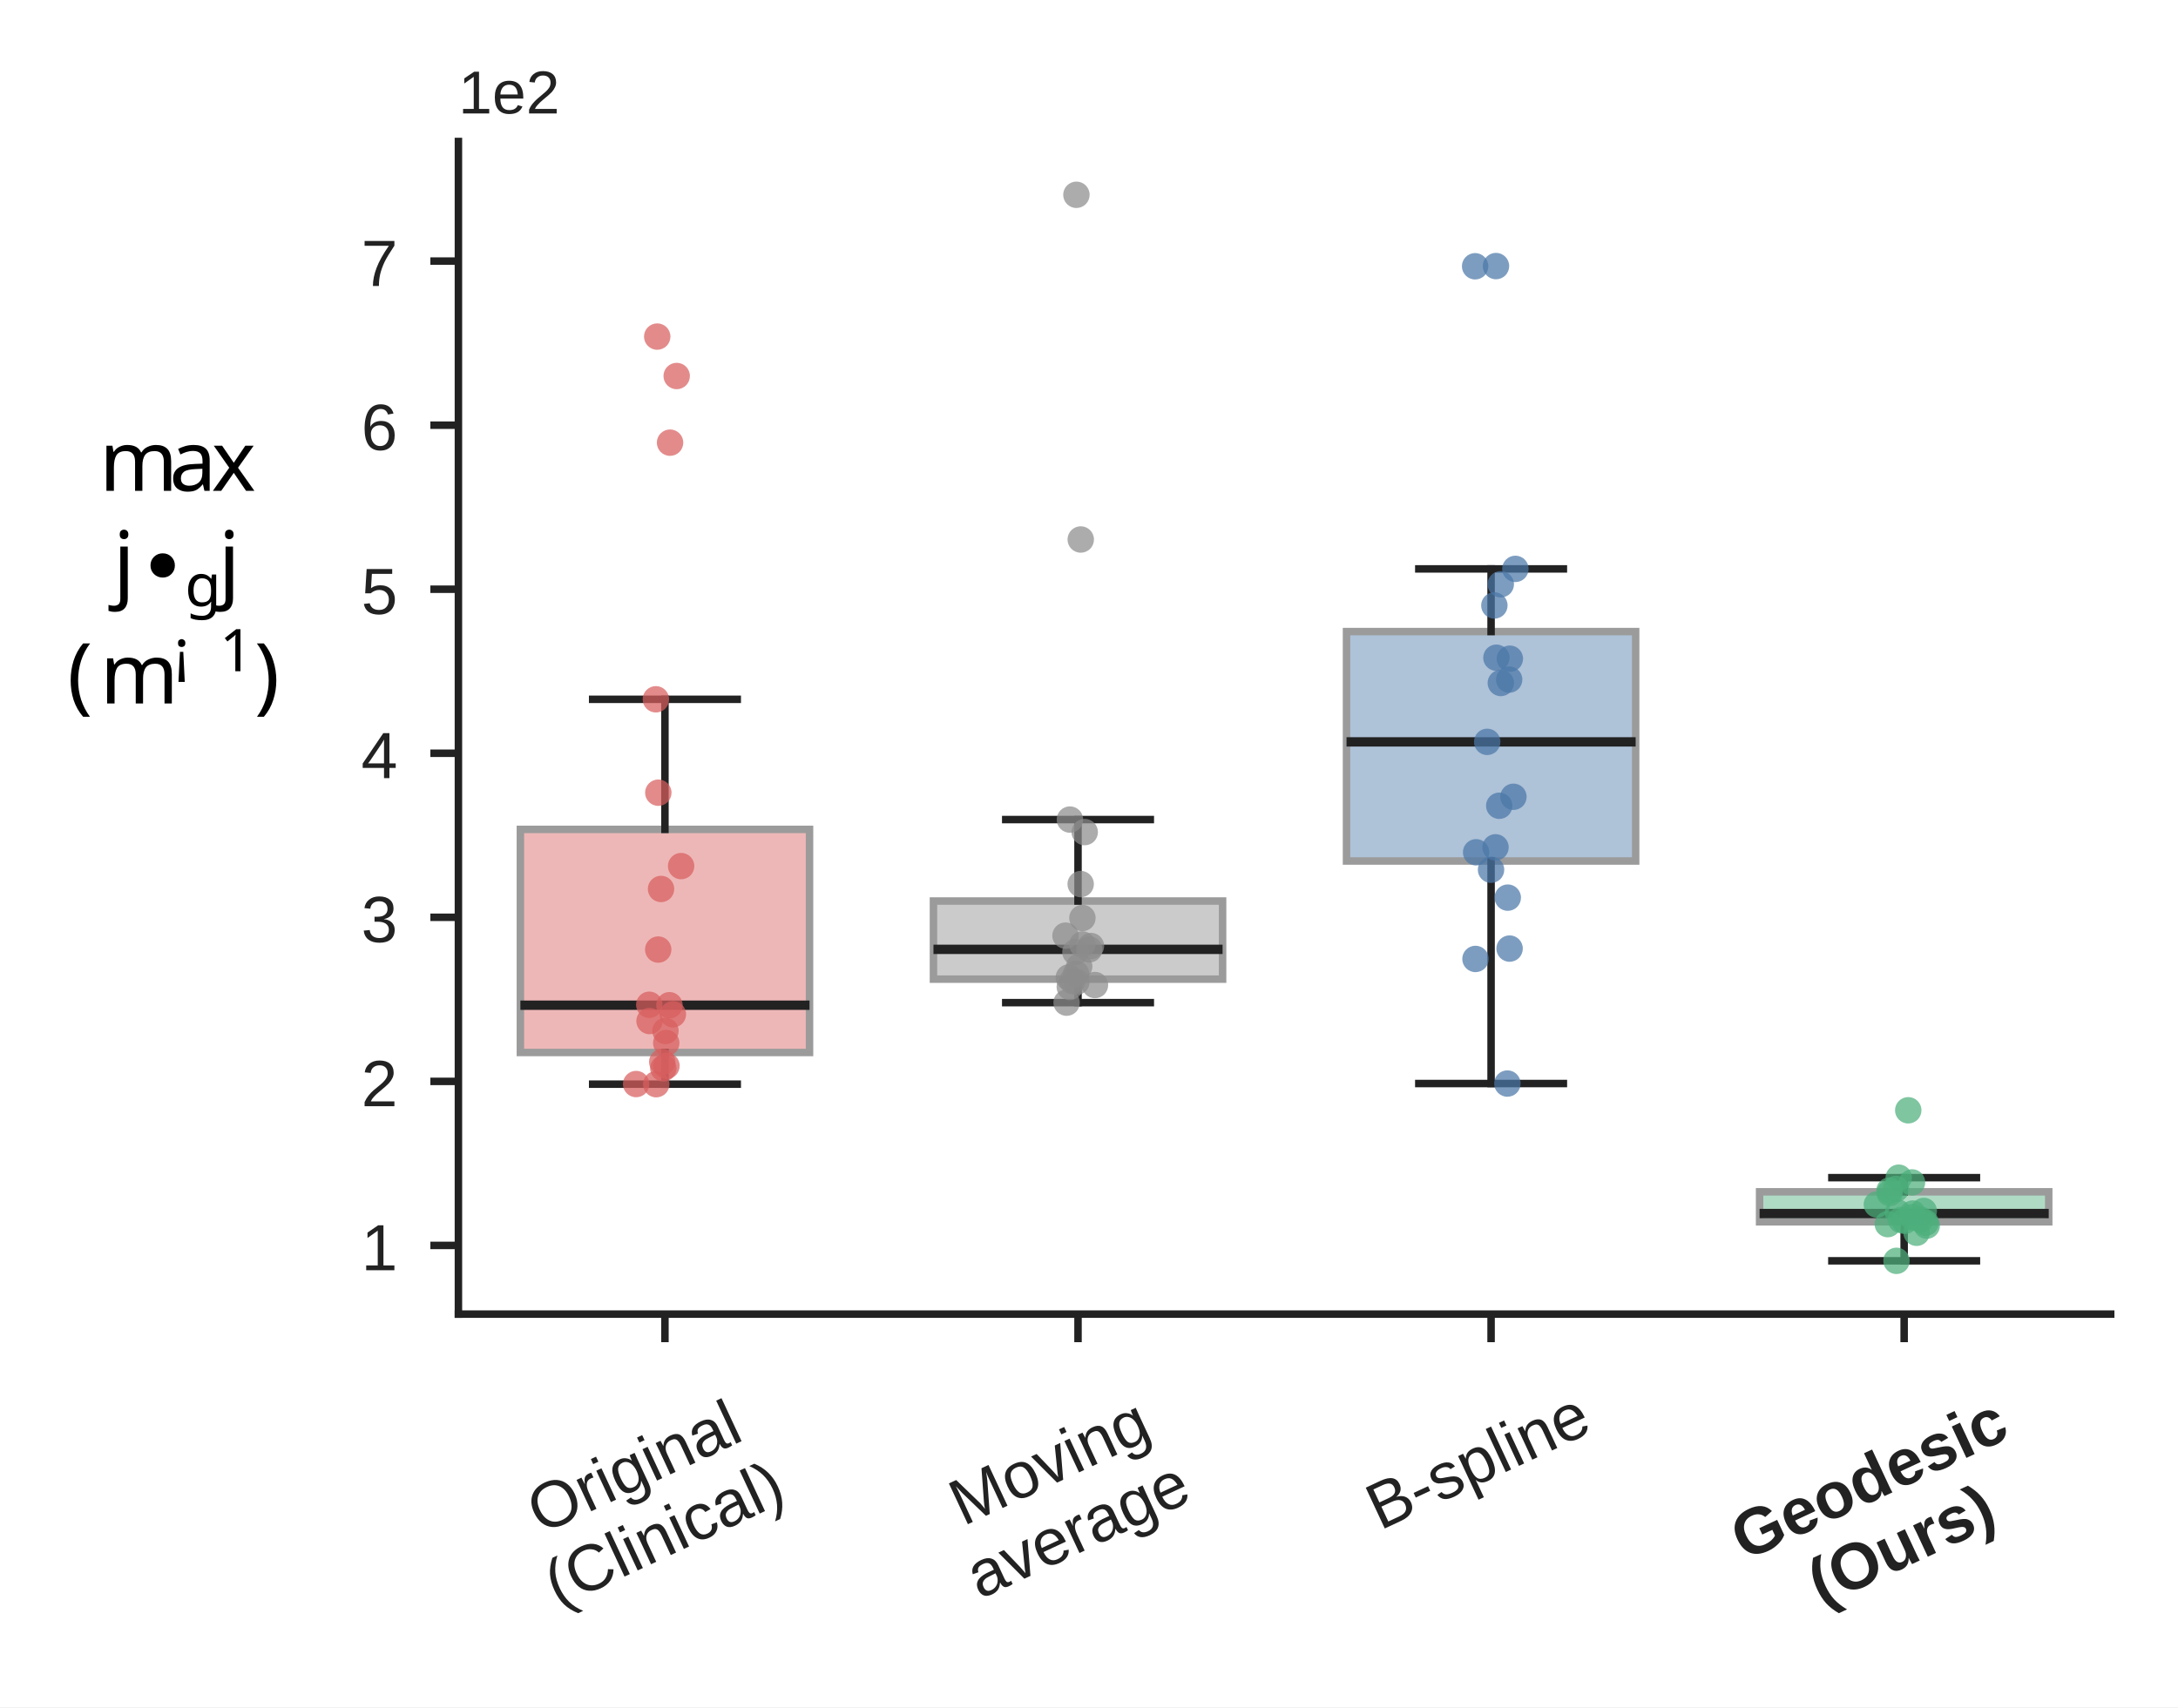
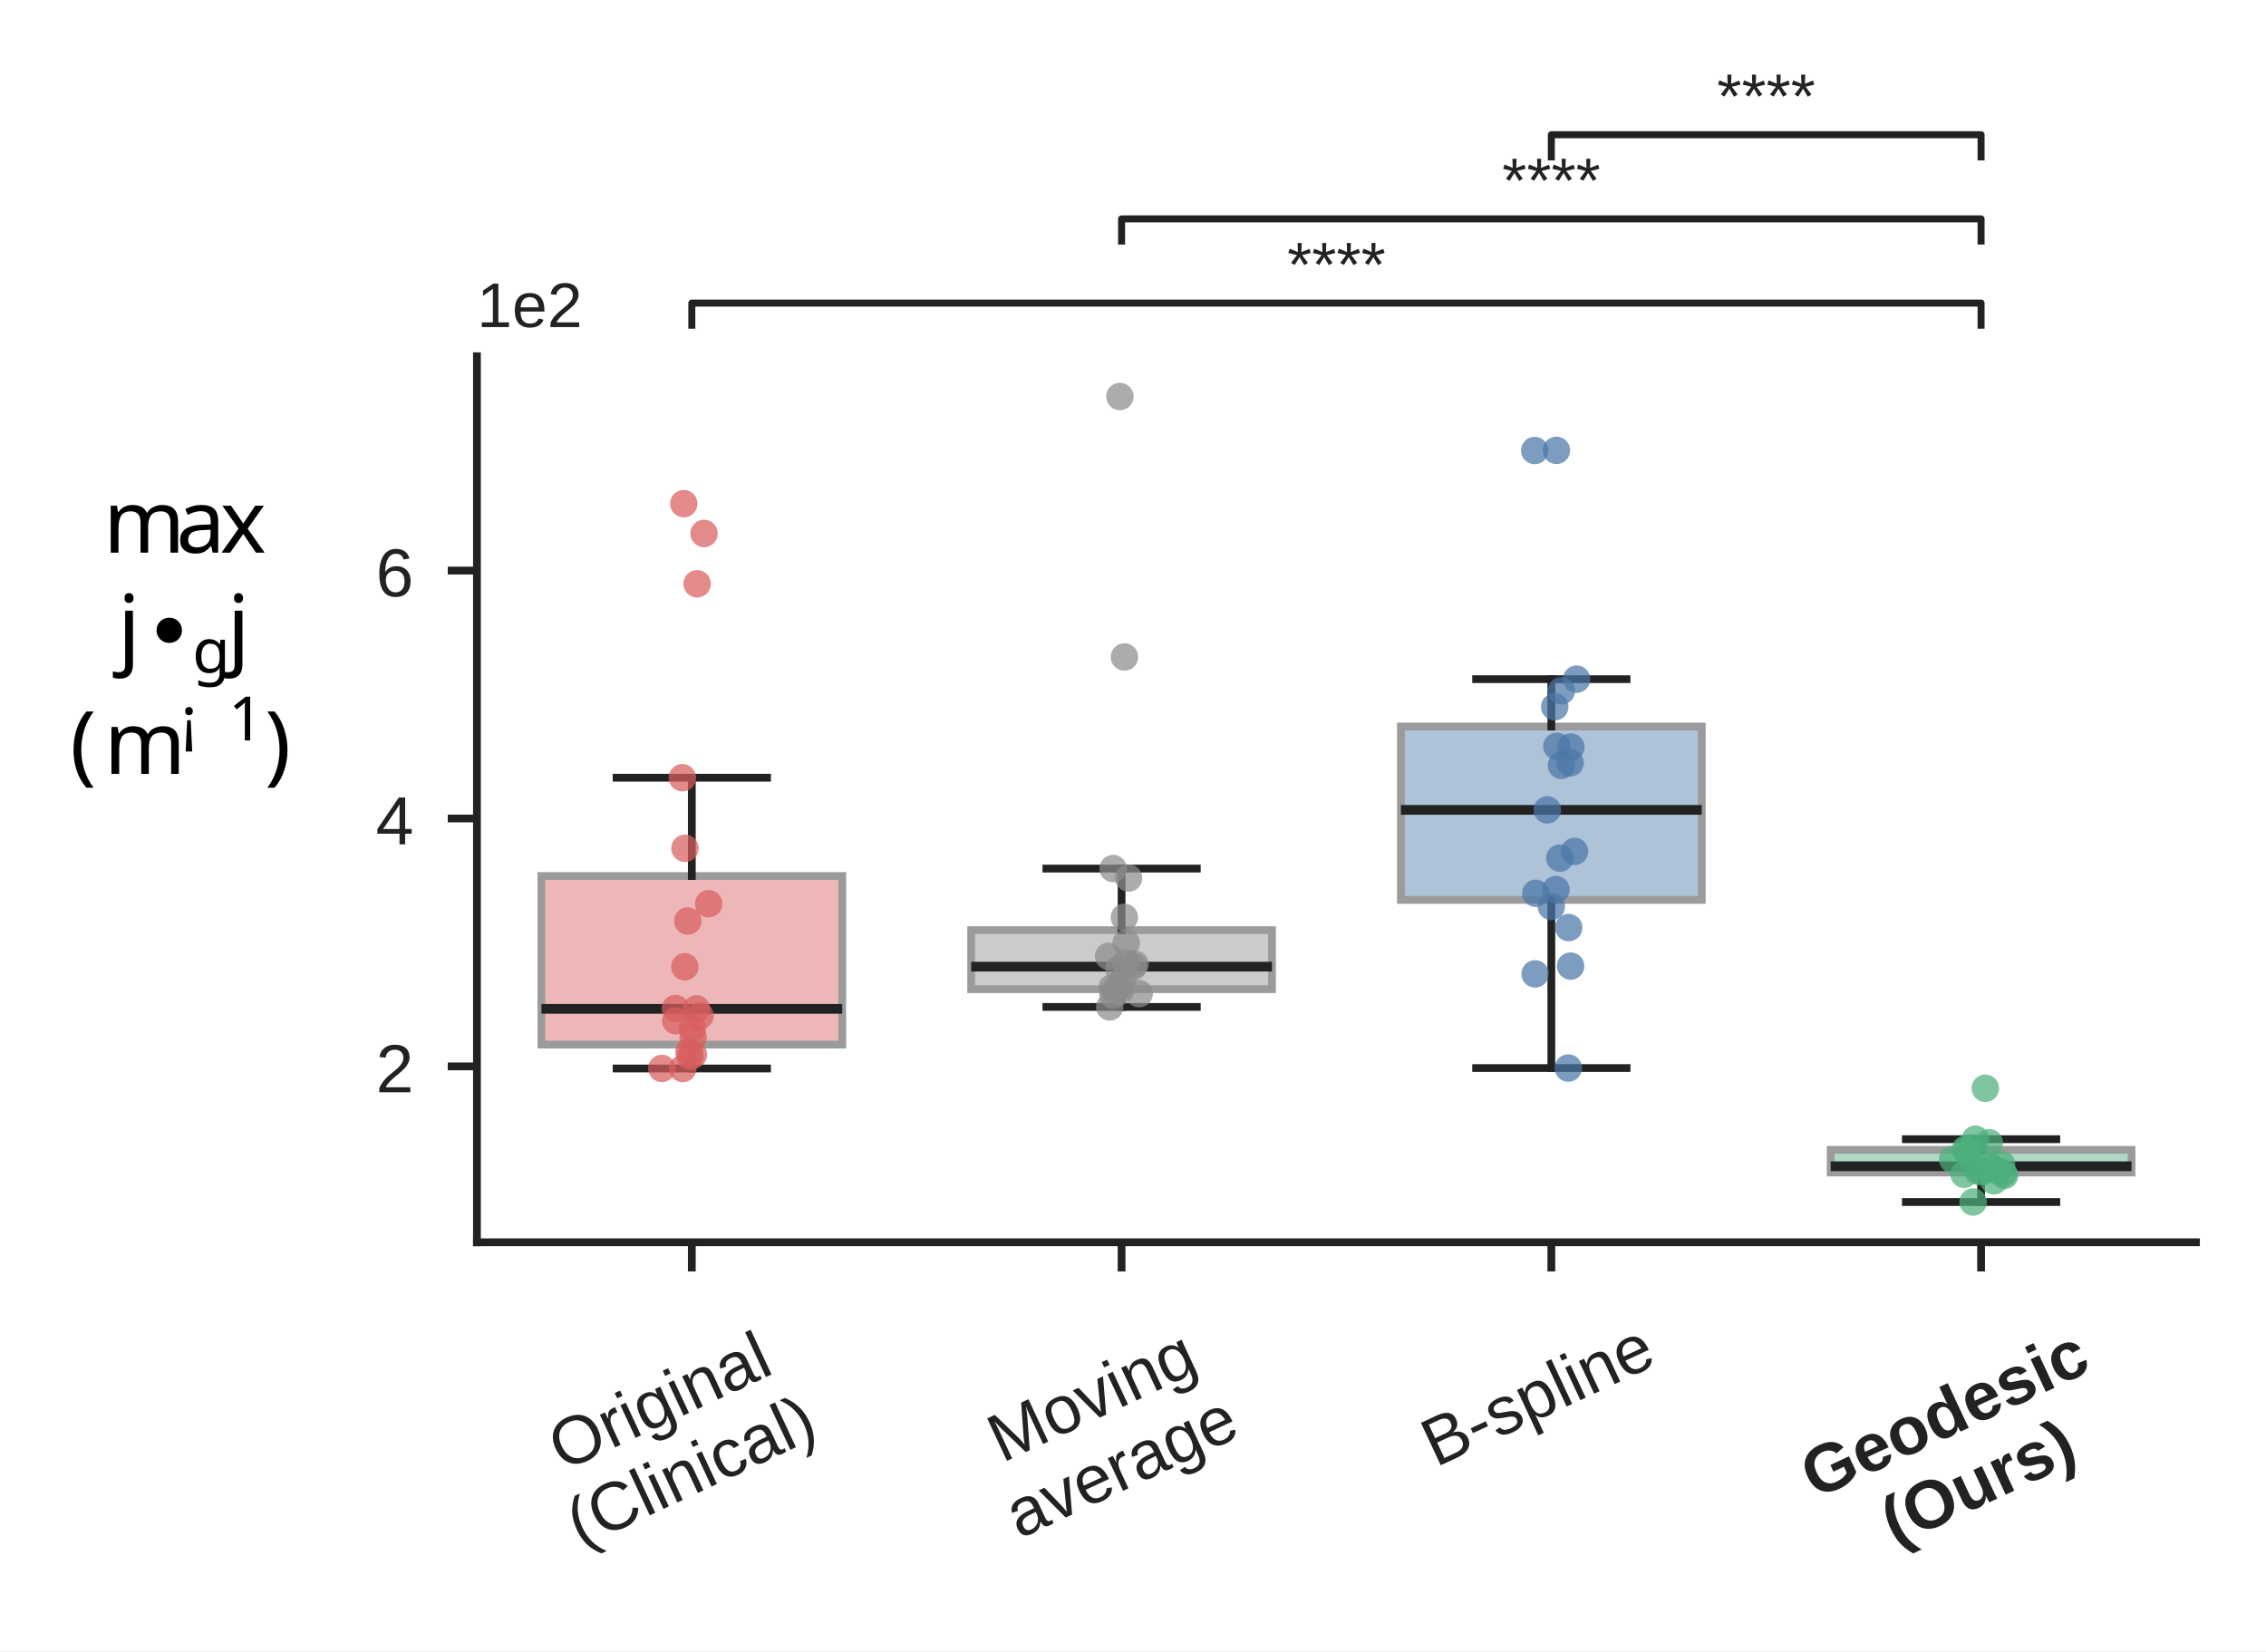
- <svg xmlns="http://www.w3.org/2000/svg" xmlns:xlink="http://www.w3.org/1999/xlink" width="232.976pt" height="182.668pt" viewBox="0 0 232.976 182.668" version="1.1">
+ <svg xmlns="http://www.w3.org/2000/svg" xmlns:xlink="http://www.w3.org/1999/xlink" width="232.976pt" height="169.815pt" viewBox="0 0 232.976 169.815" version="1.1">
  <defs>
    <style type="text/css">*{stroke-linejoin: round; stroke-linecap: butt}</style>
  </defs>
  <g id="figure_1">
    <g id="patch_1">
-       <path d="M 0 182.668  L 232.976 182.668  L 232.976 0  L 0 0  z " style="fill: #ffffff" />
+       <path d="M 0 169.815  L 232.976 169.815  L 232.976 0  L 0 0  z " style="fill: #ffffff" />
    </g>
    <g id="axes_1">
      <g id="patch_2">
-         <path d="M 49.036 140.604  L 225.776 140.604  L 225.776 15.139  L 49.036 15.139  z " style="fill: #ffffff" />
+         <path d="M 49.036 127.751  L 225.776 127.751  L 225.776 36.634  L 49.036 36.634  z " style="fill: #ffffff" />
      </g>
      <g id="matplotlib.axis_1">
        <g id="xtick_1">
          <g id="line2d_1">
            <defs>
-               <path id="mc364e3de78" d="M 0 0  L 0 3  " style="stroke: #222222; stroke-width: 0.8" />
+               <path id="m83ecca4d5a" d="M 0 0  L 0 3  " style="stroke: #222222; stroke-width: 0.8" />
            </defs>
            <g>
-               <use xlink:href="#mc364e3de78" x="71.128" y="140.604" style="fill: #222222; stroke: #222222; stroke-width: 0.8" />
+               <use xlink:href="#m83ecca4d5a" x="71.128" y="127.751" style="fill: #222222; stroke: #222222; stroke-width: 0.8" />
            </g>
          </g>
          <g id="text_1">
-             <text style="font-size: 7px; font-family: 'Arial', 'Helvetica', 'DejaVu Sans', sans-serif; fill: #222222" transform="translate(57.87559 164.2006) rotate(-25)">Original</text>
-             <text style="font-size: 7px; font-family: 'Arial', 'Helvetica', 'DejaVu Sans', sans-serif; fill: #222222" transform="translate(59.68748 172.0045) rotate(-25)">(Clinical)</text>
+             <text style="font-size: 7px; font-family: 'Arial', 'Helvetica', 'DejaVu Sans', sans-serif; fill: #222222" transform="translate(57.87559 151.3475) rotate(-25)">Original</text>
+             <text style="font-size: 7px; font-family: 'Arial', 'Helvetica', 'DejaVu Sans', sans-serif; fill: #222222" transform="translate(59.68748 159.1514) rotate(-25)">(Clinical)</text>
          </g>
        </g>
        <g id="xtick_2">
          <g id="line2d_2">
            <g>
-               <use xlink:href="#mc364e3de78" x="115.313" y="140.604" style="fill: #222222; stroke: #222222; stroke-width: 0.8" />
+               <use xlink:href="#m83ecca4d5a" x="115.313" y="127.751" style="fill: #222222; stroke: #222222; stroke-width: 0.8" />
            </g>
          </g>
          <g id="text_2">
-             <text style="font-size: 7px; font-family: 'Arial', 'Helvetica', 'DejaVu Sans', sans-serif; fill: #222222" transform="translate(103.0128 163.3245) rotate(-25)">Moving</text>
-             <text style="font-size: 7px; font-family: 'Arial', 'Helvetica', 'DejaVu Sans', sans-serif; fill: #222222" transform="translate(104.7994 171.1401) rotate(-25)">average</text>
+             <text style="font-size: 7px; font-family: 'Arial', 'Helvetica', 'DejaVu Sans', sans-serif; fill: #222222" transform="translate(103.0128 150.4714) rotate(-25)">Moving</text>
+             <text style="font-size: 7px; font-family: 'Arial', 'Helvetica', 'DejaVu Sans', sans-serif; fill: #222222" transform="translate(104.7994 158.287) rotate(-25)">average</text>
          </g>
        </g>
        <g id="xtick_3">
          <g id="line2d_3">
            <g>
-               <use xlink:href="#mc364e3de78" x="159.498" y="140.604" style="fill: #222222; stroke: #222222; stroke-width: 0.8" />
+               <use xlink:href="#m83ecca4d5a" x="159.498" y="127.751" style="fill: #222222; stroke: #222222; stroke-width: 0.8" />
            </g>
          </g>
          <g id="text_3">
-             <text style="font-size: 7px; font-family: 'Arial', 'Helvetica', 'DejaVu Sans', sans-serif; fill: #222222" transform="translate(147.6031 163.7795) rotate(-25)">B-spline</text>
+             <text style="font-size: 7px; font-family: 'Arial', 'Helvetica', 'DejaVu Sans', sans-serif; fill: #222222" transform="translate(147.6031 150.9264) rotate(-25)">B-spline</text>
          </g>
        </g>
        <g id="xtick_4">
          <g id="line2d_4">
            <g>
-               <use xlink:href="#mc364e3de78" x="203.683" y="140.604" style="fill: #222222; stroke: #222222; stroke-width: 0.8" />
+               <use xlink:href="#m83ecca4d5a" x="203.683" y="127.751" style="fill: #222222; stroke: #222222; stroke-width: 0.8" />
            </g>
          </g>
          <g id="text_4">
-             <text style="font-weight: 700; font-size: 7px; font-family: 'Arial', 'Helvetica', 'DejaVu Sans', sans-serif; fill: #222222" transform="translate(186.6312 167.0443) rotate(-25)">Geodesic</text>
-             <text style="font-weight: 700; font-size: 7px; font-family: 'Arial', 'Helvetica', 'DejaVu Sans', sans-serif; fill: #222222" transform="translate(194.8497 171.8608) rotate(-25)">(Ours)</text>
+             <text style="font-weight: 700; font-size: 7px; font-family: 'Arial', 'Helvetica', 'DejaVu Sans', sans-serif; fill: #222222" transform="translate(186.6312 154.1912) rotate(-25)">Geodesic</text>
+             <text style="font-weight: 700; font-size: 7px; font-family: 'Arial', 'Helvetica', 'DejaVu Sans', sans-serif; fill: #222222" transform="translate(194.8497 159.0077) rotate(-25)">(Ours)</text>
          </g>
        </g>
      </g>
      <g id="matplotlib.axis_2">
        <g id="ytick_1">
          <g id="line2d_5">
            <defs>
-               <path id="mff94ecdf43" d="M 0 0  L -3 0  " style="stroke: #222222; stroke-width: 0.8" />
+               <path id="maa2a087615" d="M 0 0  L -3 0  " style="stroke: #222222; stroke-width: 0.8" />
            </defs>
            <g>
-               <use xlink:href="#mff94ecdf43" x="49.036" y="133.252" style="fill: #222222; stroke: #222222; stroke-width: 0.8" />
+               <use xlink:href="#maa2a087615" x="49.036" y="109.665" style="fill: #222222; stroke: #222222; stroke-width: 0.8" />
            </g>
          </g>
          <g id="text_5">
-             <text style="font-size: 7px; font-family: 'Arial', 'Helvetica', 'DejaVu Sans', sans-serif; text-anchor: end; fill: #222222" x="42.536" y="135.912" transform="rotate(-0 42.53583 135.9118)">1</text>
+             <text style="font-size: 7px; font-family: 'Arial', 'Helvetica', 'DejaVu Sans', sans-serif; text-anchor: end; fill: #222222" x="42.536" y="112.324" transform="rotate(-0 42.53583 112.3241)">2</text>
          </g>
        </g>
        <g id="ytick_2">
          <g id="line2d_6">
            <g>
-               <use xlink:href="#mff94ecdf43" x="49.036" y="115.7" style="fill: #222222; stroke: #222222; stroke-width: 0.8" />
+               <use xlink:href="#maa2a087615" x="49.036" y="84.17" style="fill: #222222; stroke: #222222; stroke-width: 0.8" />
            </g>
          </g>
          <g id="text_6">
-             <text style="font-size: 7px; font-family: 'Arial', 'Helvetica', 'DejaVu Sans', sans-serif; text-anchor: end; fill: #222222" x="42.536" y="118.359" transform="rotate(-0 42.53583 118.3593)">2</text>
+             <text style="font-size: 7px; font-family: 'Arial', 'Helvetica', 'DejaVu Sans', sans-serif; text-anchor: end; fill: #222222" x="42.536" y="86.83" transform="rotate(-0 42.53583 86.82981)">4</text>
          </g>
        </g>
        <g id="ytick_3">
          <g id="line2d_7">
            <g>
-               <use xlink:href="#mff94ecdf43" x="49.036" y="98.147" style="fill: #222222; stroke: #222222; stroke-width: 0.8" />
+               <use xlink:href="#maa2a087615" x="49.036" y="58.676" style="fill: #222222; stroke: #222222; stroke-width: 0.8" />
            </g>
          </g>
          <g id="text_7">
-             <text style="font-size: 7px; font-family: 'Arial', 'Helvetica', 'DejaVu Sans', sans-serif; text-anchor: end; fill: #222222" x="42.536" y="100.807" transform="rotate(-0 42.53583 100.8067)">3</text>
-           </g>
-         </g>
-         <g id="ytick_4">
-           <g id="line2d_8">
-             <g>
-               <use xlink:href="#mff94ecdf43" x="49.036" y="80.595" style="fill: #222222; stroke: #222222; stroke-width: 0.8" />
-             </g>
-           </g>
-           <g id="text_8">
-             <text style="font-size: 7px; font-family: 'Arial', 'Helvetica', 'DejaVu Sans', sans-serif; text-anchor: end; fill: #222222" x="42.536" y="83.254" transform="rotate(-0 42.53583 83.25424)">4</text>
-           </g>
-         </g>
-         <g id="ytick_5">
-           <g id="line2d_9">
-             <g>
-               <use xlink:href="#mff94ecdf43" x="49.036" y="63.042" style="fill: #222222; stroke: #222222; stroke-width: 0.8" />
-             </g>
-           </g>
-           <g id="text_9">
-             <text style="font-size: 7px; font-family: 'Arial', 'Helvetica', 'DejaVu Sans', sans-serif; text-anchor: end; fill: #222222" x="42.536" y="65.702" transform="rotate(-0 42.53583 65.70174)">5</text>
-           </g>
-         </g>
-         <g id="ytick_6">
-           <g id="line2d_10">
-             <g>
-               <use xlink:href="#mff94ecdf43" x="49.036" y="45.49" style="fill: #222222; stroke: #222222; stroke-width: 0.8" />
-             </g>
-           </g>
-           <g id="text_10">
-             <text style="font-size: 7px; font-family: 'Arial', 'Helvetica', 'DejaVu Sans', sans-serif; text-anchor: end; fill: #222222" x="42.536" y="48.149" transform="rotate(-0 42.53583 48.14923)">6</text>
-           </g>
-         </g>
-         <g id="ytick_7">
-           <g id="line2d_11">
-             <g>
-               <use xlink:href="#mff94ecdf43" x="49.036" y="27.937" style="fill: #222222; stroke: #222222; stroke-width: 0.8" />
-             </g>
-           </g>
-           <g id="text_11">
-             <text style="font-size: 7px; font-family: 'Arial', 'Helvetica', 'DejaVu Sans', sans-serif; text-anchor: end; fill: #222222" x="42.536" y="30.597" transform="rotate(-0 42.53583 30.59673)">7</text>
-           </g>
-         </g>
-         <g id="text_12">
-           <g transform="translate(10.62 53.48343)">
+             <text style="font-size: 7px; font-family: 'Arial', 'Helvetica', 'DejaVu Sans', sans-serif; text-anchor: end; fill: #222222" x="42.536" y="61.335" transform="rotate(-0 42.53583 61.33549)">6</text>
+           </g>
+         </g>
+         <g id="text_8">
+           <g transform="translate(10.62 57.80456)">
            <text>
              <tspan x="0" y="-0.969" style="font-size: 9px; font-family: 'cmr10'">m</tspan>
              <tspan x="7.497" y="-0.969" style="font-size: 9px; font-family: 'cmr10'">a</tspan>
              <tspan x="11.997" y="-0.969" style="font-size: 9px; font-family: 'cmr10'">x</tspan>
            </text>
          </g>
-           <g transform="translate(12.105 63.56146)">
+           <g transform="translate(12.105 67.88259)">
            <text>
              <tspan x="0" y="-0.25" style="font-size: 9px; font-family: 'cmsy10'">j</tspan>
              <tspan x="11.257" y="-0.25" style="font-size: 9px; font-family: 'cmsy10'">j</tspan>
              <tspan x="2.492" y="-0.25" style="font-size: 9px; font-family: 'cmmi10'">∙</tspan>
              <tspan x="7.677" y="1.281" style="font-size: 6.3px; font-family: 'cmmi10'">g</tspan>
            </text>
          </g>
-           <g transform="translate(7.2 75.62146)">
+           <g transform="translate(7.2 79.94259)">
            <text>
              <tspan x="0" y="-0.356" style="font-size: 9px; font-family: 'cmr10'">(</tspan>
              <tspan x="3.494" y="-0.356" style="font-size: 9px; font-family: 'cmr10'">m</tspan>
              <tspan x="20.011" y="-0.356" style="font-size: 9px; font-family: 'cmr10'">)</tspan>
              <tspan x="11.392" y="-3.8" style="font-size: 6.3px; font-family: 'cmsy10'">¡</tspan>
              <tspan x="16.287" y="-3.8" style="font-size: 6.3px; font-family: 'cmr10'">1</tspan>
            </text>
          </g>
        </g>
-         <g id="text_13">
-           <text style="font-size: 6.5px; font-family: 'Arial', 'Helvetica', 'DejaVu Sans', sans-serif; text-anchor: start; fill: #222222" x="49.036" y="12.139" transform="rotate(-0 49.03583 12.13898)">1e2</text>
+         <g id="text_9">
+           <text style="font-size: 6.5px; font-family: 'Arial', 'Helvetica', 'DejaVu Sans', sans-serif; text-anchor: start; fill: #222222" x="49.036" y="33.634" transform="rotate(-0 49.03583 33.63436)">1e2</text>
        </g>
      </g>
      <g id="patch_3">
-         <path d="M 55.664 112.61  L 86.593 112.61  L 86.593 88.74  L 55.664 88.74  L 55.664 112.61  z " clip-path="url(#p905d213ff9)" style="fill: #d95f5f; opacity: 0.45; stroke: #222222; stroke-width: 0.8; stroke-linejoin: miter" />
+         <path d="M 55.664 107.42  L 86.593 107.42  L 86.593 90.086  L 55.664 90.086  L 55.664 107.42  z " clip-path="url(#pd393a5609d)" style="fill: #d95f5f; opacity: 0.45; stroke: #222222; stroke-width: 0.8; stroke-linejoin: miter" />
+       </g>
+       <g id="line2d_8">
+         <path d="M 71.128 107.42  L 71.128 109.883  " clip-path="url(#pd393a5609d)" style="fill: none; stroke: #222222; stroke-width: 0.8; stroke-linecap: square" />
+       </g>
+       <g id="line2d_9">
+         <path d="M 71.128 90.086  L 71.128 79.978  " clip-path="url(#pd393a5609d)" style="fill: none; stroke: #222222; stroke-width: 0.8; stroke-linecap: square" />
+       </g>
+       <g id="line2d_10">
+         <path d="M 63.396 109.883  L 78.861 109.883  " clip-path="url(#pd393a5609d)" style="fill: none; stroke: #222222; stroke-width: 0.8; stroke-linecap: square" />
+       </g>
+       <g id="line2d_11">
+         <path d="M 63.396 79.978  L 78.861 79.978  " clip-path="url(#pd393a5609d)" style="fill: none; stroke: #222222; stroke-width: 0.8; stroke-linecap: square" />
+       </g>
+       <g id="patch_4">
+         <path d="M 99.849 101.722  L 130.778 101.722  L 130.778 95.653  L 99.849 95.653  L 99.849 101.722  z " clip-path="url(#pd393a5609d)" style="fill: #8c8c8c; opacity: 0.45; stroke: #222222; stroke-width: 0.8; stroke-linejoin: miter" />
      </g>
      <g id="line2d_12">
-         <path d="M 71.128 112.61  L 71.128 116  " clip-path="url(#p905d213ff9)" style="fill: none; stroke: #222222; stroke-width: 0.8; stroke-linecap: square" />
+         <path d="M 115.313 101.722  L 115.313 103.549  " clip-path="url(#pd393a5609d)" style="fill: none; stroke: #222222; stroke-width: 0.8; stroke-linecap: square" />
      </g>
      <g id="line2d_13">
-         <path d="M 71.128 88.74  L 71.128 74.821  " clip-path="url(#p905d213ff9)" style="fill: none; stroke: #222222; stroke-width: 0.8; stroke-linecap: square" />
+         <path d="M 115.313 95.653  L 115.313 89.323  " clip-path="url(#pd393a5609d)" style="fill: none; stroke: #222222; stroke-width: 0.8; stroke-linecap: square" />
      </g>
      <g id="line2d_14">
-         <path d="M 63.396 116  L 78.861 116  " clip-path="url(#p905d213ff9)" style="fill: none; stroke: #222222; stroke-width: 0.8; stroke-linecap: square" />
+         <path d="M 107.581 103.549  L 123.046 103.549  " clip-path="url(#pd393a5609d)" style="fill: none; stroke: #222222; stroke-width: 0.8; stroke-linecap: square" />
      </g>
      <g id="line2d_15">
-         <path d="M 63.396 74.821  L 78.861 74.821  " clip-path="url(#p905d213ff9)" style="fill: none; stroke: #222222; stroke-width: 0.8; stroke-linecap: square" />
-       </g>
-       <g id="patch_4">
-         <path d="M 99.849 104.763  L 130.778 104.763  L 130.778 96.406  L 99.849 96.406  L 99.849 104.763  z " clip-path="url(#p905d213ff9)" style="fill: #8c8c8c; opacity: 0.45; stroke: #222222; stroke-width: 0.8; stroke-linejoin: miter" />
+         <path d="M 107.581 89.323  L 123.046 89.323  " clip-path="url(#pd393a5609d)" style="fill: none; stroke: #222222; stroke-width: 0.8; stroke-linecap: square" />
+       </g>
+       <g id="patch_5">
+         <path d="M 144.034 92.543  L 174.963 92.543  L 174.963 74.715  L 144.034 74.715  L 144.034 92.543  z " clip-path="url(#pd393a5609d)" style="fill: #4c78a8; opacity: 0.45; stroke: #222222; stroke-width: 0.8; stroke-linejoin: miter" />
      </g>
      <g id="line2d_16">
-         <path d="M 115.313 104.763  L 115.313 107.278  " clip-path="url(#p905d213ff9)" style="fill: none; stroke: #222222; stroke-width: 0.8; stroke-linecap: square" />
+         <path d="M 159.498 92.543  L 159.498 109.834  " clip-path="url(#pd393a5609d)" style="fill: none; stroke: #222222; stroke-width: 0.8; stroke-linecap: square" />
      </g>
      <g id="line2d_17">
-         <path d="M 115.313 96.406  L 115.313 87.689  " clip-path="url(#p905d213ff9)" style="fill: none; stroke: #222222; stroke-width: 0.8; stroke-linecap: square" />
+         <path d="M 159.498 74.715  L 159.498 69.843  " clip-path="url(#pd393a5609d)" style="fill: none; stroke: #222222; stroke-width: 0.8; stroke-linecap: square" />
      </g>
      <g id="line2d_18">
-         <path d="M 107.581 107.278  L 123.046 107.278  " clip-path="url(#p905d213ff9)" style="fill: none; stroke: #222222; stroke-width: 0.8; stroke-linecap: square" />
+         <path d="M 151.766 109.834  L 167.231 109.834  " clip-path="url(#pd393a5609d)" style="fill: none; stroke: #222222; stroke-width: 0.8; stroke-linecap: square" />
      </g>
      <g id="line2d_19">
-         <path d="M 107.581 87.689  L 123.046 87.689  " clip-path="url(#p905d213ff9)" style="fill: none; stroke: #222222; stroke-width: 0.8; stroke-linecap: square" />
-       </g>
-       <g id="patch_5">
-         <path d="M 144.034 92.123  L 174.963 92.123  L 174.963 67.575  L 144.034 67.575  L 144.034 92.123  z " clip-path="url(#p905d213ff9)" style="fill: #4c78a8; opacity: 0.45; stroke: #222222; stroke-width: 0.8; stroke-linejoin: miter" />
+         <path d="M 151.766 69.843  L 167.231 69.843  " clip-path="url(#pd393a5609d)" style="fill: none; stroke: #222222; stroke-width: 0.8; stroke-linecap: square" />
+       </g>
+       <g id="patch_6">
+         <path d="M 188.219 120.577  L 219.148 120.577  L 219.148 118.246  L 188.219 118.246  L 188.219 120.577  z " clip-path="url(#pd393a5609d)" style="fill: #4daf7c; opacity: 0.45; stroke: #222222; stroke-width: 0.8; stroke-linejoin: miter" />
      </g>
      <g id="line2d_20">
-         <path d="M 159.498 92.123  L 159.498 115.933  " clip-path="url(#p905d213ff9)" style="fill: none; stroke: #222222; stroke-width: 0.8; stroke-linecap: square" />
+         <path d="M 203.683 120.577  L 203.683 123.609  " clip-path="url(#pd393a5609d)" style="fill: none; stroke: #222222; stroke-width: 0.8; stroke-linecap: square" />
      </g>
      <g id="line2d_21">
-         <path d="M 159.498 67.575  L 159.498 60.867  " clip-path="url(#p905d213ff9)" style="fill: none; stroke: #222222; stroke-width: 0.8; stroke-linecap: square" />
+         <path d="M 203.683 118.246  L 203.683 117.149  " clip-path="url(#pd393a5609d)" style="fill: none; stroke: #222222; stroke-width: 0.8; stroke-linecap: square" />
      </g>
      <g id="line2d_22">
-         <path d="M 151.766 115.933  L 167.231 115.933  " clip-path="url(#p905d213ff9)" style="fill: none; stroke: #222222; stroke-width: 0.8; stroke-linecap: square" />
+         <path d="M 195.951 123.609  L 211.416 123.609  " clip-path="url(#pd393a5609d)" style="fill: none; stroke: #222222; stroke-width: 0.8; stroke-linecap: square" />
      </g>
      <g id="line2d_23">
-         <path d="M 151.766 60.867  L 167.231 60.867  " clip-path="url(#p905d213ff9)" style="fill: none; stroke: #222222; stroke-width: 0.8; stroke-linecap: square" />
-       </g>
-       <g id="patch_6">
-         <path d="M 188.219 130.726  L 219.148 130.726  L 219.148 127.517  L 188.219 127.517  L 188.219 130.726  z " clip-path="url(#p905d213ff9)" style="fill: #4daf7c; opacity: 0.45; stroke: #222222; stroke-width: 0.8; stroke-linejoin: miter" />
+         <path d="M 195.951 117.149  L 211.416 117.149  " clip-path="url(#pd393a5609d)" style="fill: none; stroke: #222222; stroke-width: 0.8; stroke-linecap: square" />
      </g>
      <g id="line2d_24">
-         <path d="M 203.683 130.726  L 203.683 134.901  " clip-path="url(#p905d213ff9)" style="fill: none; stroke: #222222; stroke-width: 0.8; stroke-linecap: square" />
+         <path d="M 71.128 33.445  L 71.128 31.167  L 203.683 31.167  L 203.683 33.445  " style="fill: none; stroke: #222222; stroke-width: 0.72; stroke-linecap: square" />
      </g>
      <g id="line2d_25">
-         <path d="M 203.683 127.517  L 203.683 126.005  " clip-path="url(#p905d213ff9)" style="fill: none; stroke: #222222; stroke-width: 0.8; stroke-linecap: square" />
+         <path d="M 115.313 24.789  L 115.313 22.511  L 203.683 22.511  L 203.683 24.789  " style="fill: none; stroke: #222222; stroke-width: 0.72; stroke-linecap: square" />
      </g>
      <g id="line2d_26">
-         <path d="M 195.951 134.901  L 211.416 134.901  " clip-path="url(#p905d213ff9)" style="fill: none; stroke: #222222; stroke-width: 0.8; stroke-linecap: square" />
+         <path d="M 159.498 16.133  L 159.498 13.855  L 203.683 13.855  L 203.683 16.133  " style="fill: none; stroke: #222222; stroke-width: 0.72; stroke-linecap: square" />
      </g>
      <g id="line2d_27">
-         <path d="M 195.951 126.005  L 211.416 126.005  " clip-path="url(#p905d213ff9)" style="fill: none; stroke: #222222; stroke-width: 0.8; stroke-linecap: square" />
+         <path d="M 55.664 103.748  L 86.593 103.748  " clip-path="url(#pd393a5609d)" style="fill: none; stroke: #222222" />
      </g>
      <g id="line2d_28">
-         <path d="M 55.664 107.552  L 86.593 107.552  " clip-path="url(#p905d213ff9)" style="fill: none; stroke: #222222" />
+         <path d="M 99.849 99.406  L 130.778 99.406  " clip-path="url(#pd393a5609d)" style="fill: none; stroke: #222222" />
      </g>
      <g id="line2d_29">
-         <path d="M 99.849 101.574  L 130.778 101.574  " clip-path="url(#p905d213ff9)" style="fill: none; stroke: #222222" />
+         <path d="M 144.034 83.283  L 174.963 83.283  " clip-path="url(#pd393a5609d)" style="fill: none; stroke: #222222" />
      </g>
      <g id="line2d_30">
-         <path d="M 144.034 79.374  L 174.963 79.374  " clip-path="url(#p905d213ff9)" style="fill: none; stroke: #222222" />
-       </g>
-       <g id="line2d_31">
-         <path d="M 188.219 129.842  L 219.148 129.842  " clip-path="url(#p905d213ff9)" style="fill: none; stroke: #222222" />
+         <path d="M 188.219 119.935  L 219.148 119.935  " clip-path="url(#pd393a5609d)" style="fill: none; stroke: #222222" />
      </g>
      <g id="patch_7">
-         <path d="M 49.036 140.604  L 49.036 15.139  " style="fill: none; stroke: #222222; stroke-width: 0.8; stroke-linejoin: miter; stroke-linecap: square" />
+         <path d="M 49.036 127.751  L 49.036 36.634  " style="fill: none; stroke: #222222; stroke-width: 0.8; stroke-linejoin: miter; stroke-linecap: square" />
      </g>
      <g id="patch_8">
-         <path d="M 49.036 140.604  L 225.776 140.604  " style="fill: none; stroke: #222222; stroke-width: 0.8; stroke-linejoin: miter; stroke-linecap: square" />
+         <path d="M 49.036 127.751  L 225.776 127.751  " style="fill: none; stroke: #222222; stroke-width: 0.8; stroke-linejoin: miter; stroke-linecap: square" />
      </g>
      <g id="PathCollection_1">
        <defs>
-           <path id="m98637b94e2" d="M 0 1.414  C 0.375 1.414 0.735 1.265 1 1  C 1.265 0.735 1.414 0.375 1.414 0  C 1.414 -0.375 1.265 -0.735 1 -1  C 0.735 -1.265 0.375 -1.414 0 -1.414  C -0.375 -1.414 -0.735 -1.265 -1 -1  C -1.265 -0.735 -1.414 -0.375 -1.414 0  C -1.414 0.375 -1.265 0.735 -1 1  C -0.735 1.265 -0.375 1.414 0 1.414  z " />
+           <path id="me63e98e7cd" d="M 0 1.414  C 0.375 1.414 0.735 1.265 1 1  C 1.265 0.735 1.414 0.375 1.414 0  C 1.414 -0.375 1.265 -0.735 1 -1  C 0.735 -1.265 0.375 -1.414 0 -1.414  C -0.375 -1.414 -0.735 -1.265 -1 -1  C -1.265 -0.735 -1.414 -0.375 -1.414 0  C -1.414 0.375 -1.265 0.735 -1 1  C -0.735 1.265 -0.375 1.414 0 1.414  z " />
        </defs>
-         <g clip-path="url(#p905d213ff9)">
-           <use xlink:href="#m98637b94e2" x="71.295" y="114.04" style="fill: #d95f5f; fill-opacity: 0.72" />
-           <use xlink:href="#m98637b94e2" x="70.953" y="114.303" style="fill: #d95f5f; fill-opacity: 0.72" />
-           <use xlink:href="#m98637b94e2" x="71.977" y="108.526" style="fill: #d95f5f; fill-opacity: 0.72" />
-           <use xlink:href="#m98637b94e2" x="71.267" y="111.597" style="fill: #d95f5f; fill-opacity: 0.72" />
-           <use xlink:href="#m98637b94e2" x="70.418" y="84.813" style="fill: #d95f5f; fill-opacity: 0.72" />
-           <use xlink:href="#m98637b94e2" x="71.608" y="107.552" style="fill: #d95f5f; fill-opacity: 0.72" />
-           <use xlink:href="#m98637b94e2" x="72.857" y="92.667" style="fill: #d95f5f; fill-opacity: 0.72" />
-           <use xlink:href="#m98637b94e2" x="72.384" y="40.231" style="fill: #d95f5f; fill-opacity: 0.72" />
-           <use xlink:href="#m98637b94e2" x="70.196" y="116" style="fill: #d95f5f; fill-opacity: 0.72" />
-           <use xlink:href="#m98637b94e2" x="69.451" y="107.502" style="fill: #d95f5f; fill-opacity: 0.72" />
-           <use xlink:href="#m98637b94e2" x="70.302" y="36.012" style="fill: #d95f5f; fill-opacity: 0.72" />
-           <use xlink:href="#m98637b94e2" x="71.183" y="110.303" style="fill: #d95f5f; fill-opacity: 0.72" />
-           <use xlink:href="#m98637b94e2" x="68.046" y="115.986" style="fill: #d95f5f; fill-opacity: 0.72" />
-           <use xlink:href="#m98637b94e2" x="70.838" y="113.622" style="fill: #d95f5f; fill-opacity: 0.72" />
-           <use xlink:href="#m98637b94e2" x="69.477" y="109.246" style="fill: #d95f5f; fill-opacity: 0.72" />
-           <use xlink:href="#m98637b94e2" x="70.158" y="74.821" style="fill: #d95f5f; fill-opacity: 0.72" />
-           <use xlink:href="#m98637b94e2" x="70.407" y="101.598" style="fill: #d95f5f; fill-opacity: 0.72" />
-           <use xlink:href="#m98637b94e2" x="70.709" y="95.114" style="fill: #d95f5f; fill-opacity: 0.72" />
-           <use xlink:href="#m98637b94e2" x="71.674" y="47.362" style="fill: #d95f5f; fill-opacity: 0.72" />
+         <g clip-path="url(#pd393a5609d)">
+           <use xlink:href="#me63e98e7cd" x="71.295" y="108.459" style="fill: #d95f5f; fill-opacity: 0.72" />
+           <use xlink:href="#me63e98e7cd" x="70.953" y="108.65" style="fill: #d95f5f; fill-opacity: 0.72" />
+           <use xlink:href="#me63e98e7cd" x="71.977" y="104.455" style="fill: #d95f5f; fill-opacity: 0.72" />
+           <use xlink:href="#me63e98e7cd" x="71.267" y="106.685" style="fill: #d95f5f; fill-opacity: 0.72" />
+           <use xlink:href="#me63e98e7cd" x="70.418" y="87.234" style="fill: #d95f5f; fill-opacity: 0.72" />
+           <use xlink:href="#me63e98e7cd" x="71.608" y="103.748" style="fill: #d95f5f; fill-opacity: 0.72" />
+           <use xlink:href="#me63e98e7cd" x="72.857" y="92.937" style="fill: #d95f5f; fill-opacity: 0.72" />
+           <use xlink:href="#me63e98e7cd" x="72.384" y="54.857" style="fill: #d95f5f; fill-opacity: 0.72" />
+           <use xlink:href="#me63e98e7cd" x="70.196" y="109.883" style="fill: #d95f5f; fill-opacity: 0.72" />
+           <use xlink:href="#me63e98e7cd" x="69.451" y="103.711" style="fill: #d95f5f; fill-opacity: 0.72" />
+           <use xlink:href="#me63e98e7cd" x="70.302" y="51.793" style="fill: #d95f5f; fill-opacity: 0.72" />
+           <use xlink:href="#me63e98e7cd" x="71.183" y="105.745" style="fill: #d95f5f; fill-opacity: 0.72" />
+           <use xlink:href="#me63e98e7cd" x="68.046" y="109.873" style="fill: #d95f5f; fill-opacity: 0.72" />
+           <use xlink:href="#me63e98e7cd" x="70.838" y="108.156" style="fill: #d95f5f; fill-opacity: 0.72" />
+           <use xlink:href="#me63e98e7cd" x="69.477" y="104.978" style="fill: #d95f5f; fill-opacity: 0.72" />
+           <use xlink:href="#me63e98e7cd" x="70.158" y="79.978" style="fill: #d95f5f; fill-opacity: 0.72" />
+           <use xlink:href="#me63e98e7cd" x="70.407" y="99.424" style="fill: #d95f5f; fill-opacity: 0.72" />
+           <use xlink:href="#me63e98e7cd" x="70.709" y="94.715" style="fill: #d95f5f; fill-opacity: 0.72" />
+           <use xlink:href="#me63e98e7cd" x="71.674" y="60.036" style="fill: #d95f5f; fill-opacity: 0.72" />
        </g>
      </g>
      <g id="PathCollection_2">
        <defs>
-           <path id="m81511bf275" d="M 0 1.414  C 0.375 1.414 0.735 1.265 1 1  C 1.265 0.735 1.414 0.375 1.414 0  C 1.414 -0.375 1.265 -0.735 1 -1  C 0.735 -1.265 0.375 -1.414 0 -1.414  C -0.375 -1.414 -0.735 -1.265 -1 -1  C -1.265 -0.735 -1.414 -0.375 -1.414 0  C -1.414 0.375 -1.265 0.735 -1 1  C -0.735 1.265 -0.375 1.414 0 1.414  z " />
+           <path id="ma8b96189b4" d="M 0 1.414  C 0.375 1.414 0.735 1.265 1 1  C 1.265 0.735 1.414 0.375 1.414 0  C 1.414 -0.375 1.265 -0.735 1 -1  C 0.735 -1.265 0.375 -1.414 0 -1.414  C -0.375 -1.414 -0.735 -1.265 -1 -1  C -1.265 -0.735 -1.414 -0.375 -1.414 0  C -1.414 0.375 -1.265 0.735 -1 1  C -0.735 1.265 -0.375 1.414 0 1.414  z " />
        </defs>
-         <g clip-path="url(#p905d213ff9)">
-           <use xlink:href="#m81511bf275" x="116.695" y="101.22" style="fill: #8c8c8c; fill-opacity: 0.72" />
-           <use xlink:href="#m81511bf275" x="115.143" y="105.054" style="fill: #8c8c8c; fill-opacity: 0.72" />
-           <use xlink:href="#m81511bf275" x="117.125" y="105.393" style="fill: #8c8c8c; fill-opacity: 0.72" />
-           <use xlink:href="#m81511bf275" x="114.432" y="105.598" style="fill: #8c8c8c; fill-opacity: 0.72" />
-           <use xlink:href="#m81511bf275" x="115.779" y="101.052" style="fill: #8c8c8c; fill-opacity: 0.72" />
-           <use xlink:href="#m81511bf275" x="116.511" y="101.574" style="fill: #8c8c8c; fill-opacity: 0.72" />
-           <use xlink:href="#m81511bf275" x="115.438" y="103.412" style="fill: #8c8c8c; fill-opacity: 0.72" />
-           <use xlink:href="#m81511bf275" x="114.328" y="104.578" style="fill: #8c8c8c; fill-opacity: 0.72" />
-           <use xlink:href="#m81511bf275" x="114.092" y="107.278" style="fill: #8c8c8c; fill-opacity: 0.72" />
-           <use xlink:href="#m81511bf275" x="114.707" y="104.948" style="fill: #8c8c8c; fill-opacity: 0.72" />
-           <use xlink:href="#m81511bf275" x="115.605" y="57.723" style="fill: #8c8c8c; fill-opacity: 0.72" />
-           <use xlink:href="#m81511bf275" x="113.975" y="100.108" style="fill: #8c8c8c; fill-opacity: 0.72" />
-           <use xlink:href="#m81511bf275" x="115.036" y="101.871" style="fill: #8c8c8c; fill-opacity: 0.72" />
-           <use xlink:href="#m81511bf275" x="115.102" y="104.182" style="fill: #8c8c8c; fill-opacity: 0.72" />
-           <use xlink:href="#m81511bf275" x="116.03" y="89.028" style="fill: #8c8c8c; fill-opacity: 0.72" />
-           <use xlink:href="#m81511bf275" x="115.598" y="94.591" style="fill: #8c8c8c; fill-opacity: 0.72" />
-           <use xlink:href="#m81511bf275" x="115.784" y="98.221" style="fill: #8c8c8c; fill-opacity: 0.72" />
-           <use xlink:href="#m81511bf275" x="114.447" y="87.689" style="fill: #8c8c8c; fill-opacity: 0.72" />
-           <use xlink:href="#m81511bf275" x="115.142" y="20.842" style="fill: #8c8c8c; fill-opacity: 0.72" />
+         <g clip-path="url(#pd393a5609d)">
+           <use xlink:href="#ma8b96189b4" x="116.695" y="99.149" style="fill: #8c8c8c; fill-opacity: 0.72" />
+           <use xlink:href="#ma8b96189b4" x="115.143" y="101.934" style="fill: #8c8c8c; fill-opacity: 0.72" />
+           <use xlink:href="#ma8b96189b4" x="117.125" y="102.18" style="fill: #8c8c8c; fill-opacity: 0.72" />
+           <use xlink:href="#ma8b96189b4" x="114.432" y="102.329" style="fill: #8c8c8c; fill-opacity: 0.72" />
+           <use xlink:href="#ma8b96189b4" x="115.779" y="99.027" style="fill: #8c8c8c; fill-opacity: 0.72" />
+           <use xlink:href="#ma8b96189b4" x="116.511" y="99.406" style="fill: #8c8c8c; fill-opacity: 0.72" />
+           <use xlink:href="#ma8b96189b4" x="115.438" y="100.741" style="fill: #8c8c8c; fill-opacity: 0.72" />
+           <use xlink:href="#ma8b96189b4" x="114.328" y="101.588" style="fill: #8c8c8c; fill-opacity: 0.72" />
+           <use xlink:href="#ma8b96189b4" x="114.092" y="103.549" style="fill: #8c8c8c; fill-opacity: 0.72" />
+           <use xlink:href="#ma8b96189b4" x="114.707" y="101.857" style="fill: #8c8c8c; fill-opacity: 0.72" />
+           <use xlink:href="#ma8b96189b4" x="115.605" y="67.56" style="fill: #8c8c8c; fill-opacity: 0.72" />
+           <use xlink:href="#ma8b96189b4" x="113.975" y="98.342" style="fill: #8c8c8c; fill-opacity: 0.72" />
+           <use xlink:href="#ma8b96189b4" x="115.036" y="99.622" style="fill: #8c8c8c; fill-opacity: 0.72" />
+           <use xlink:href="#ma8b96189b4" x="115.102" y="101.3" style="fill: #8c8c8c; fill-opacity: 0.72" />
+           <use xlink:href="#ma8b96189b4" x="116.03" y="90.295" style="fill: #8c8c8c; fill-opacity: 0.72" />
+           <use xlink:href="#ma8b96189b4" x="115.598" y="94.335" style="fill: #8c8c8c; fill-opacity: 0.72" />
+           <use xlink:href="#ma8b96189b4" x="115.784" y="96.971" style="fill: #8c8c8c; fill-opacity: 0.72" />
+           <use xlink:href="#ma8b96189b4" x="114.447" y="89.323" style="fill: #8c8c8c; fill-opacity: 0.72" />
+           <use xlink:href="#ma8b96189b4" x="115.142" y="40.776" style="fill: #8c8c8c; fill-opacity: 0.72" />
        </g>
      </g>
      <g id="PathCollection_3">
        <defs>
-           <path id="m2122575b02" d="M 0 1.414  C 0.375 1.414 0.735 1.265 1 1  C 1.265 0.735 1.414 0.375 1.414 0  C 1.414 -0.375 1.265 -0.735 1 -1  C 0.735 -1.265 0.375 -1.414 0 -1.414  C -0.375 -1.414 -0.735 -1.265 -1 -1  C -1.265 -0.735 -1.414 -0.375 -1.414 0  C -1.414 0.375 -1.265 0.735 -1 1  C -0.735 1.265 -0.375 1.414 0 1.414  z " />
+           <path id="mf8518caabf" d="M 0 1.414  C 0.375 1.414 0.735 1.265 1 1  C 1.265 0.735 1.414 0.375 1.414 0  C 1.414 -0.375 1.265 -0.735 1 -1  C 0.735 -1.265 0.375 -1.414 0 -1.414  C -0.375 -1.414 -0.735 -1.265 -1 -1  C -1.265 -0.735 -1.414 -0.375 -1.414 0  C -1.414 0.375 -1.265 0.735 -1 1  C -0.735 1.265 -0.375 1.414 0 1.414  z " />
        </defs>
-         <g clip-path="url(#p905d213ff9)">
-           <use xlink:href="#m2122575b02" x="160.538" y="73.075" style="fill: #4c78a8; fill-opacity: 0.72" />
-           <use xlink:href="#m2122575b02" x="161.478" y="101.493" style="fill: #4c78a8; fill-opacity: 0.72" />
-           <use xlink:href="#m2122575b02" x="157.829" y="102.601" style="fill: #4c78a8; fill-opacity: 0.72" />
-           <use xlink:href="#m2122575b02" x="161.505" y="70.477" style="fill: #4c78a8; fill-opacity: 0.72" />
-           <use xlink:href="#m2122575b02" x="161.282" y="96.041" style="fill: #4c78a8; fill-opacity: 0.72" />
-           <use xlink:href="#m2122575b02" x="160.534" y="62.514" style="fill: #4c78a8; fill-opacity: 0.72" />
-           <use xlink:href="#m2122575b02" x="159.849" y="64.78" style="fill: #4c78a8; fill-opacity: 0.72" />
-           <use xlink:href="#m2122575b02" x="159.082" y="79.374" style="fill: #4c78a8; fill-opacity: 0.72" />
-           <use xlink:href="#m2122575b02" x="161.431" y="72.713" style="fill: #4c78a8; fill-opacity: 0.72" />
-           <use xlink:href="#m2122575b02" x="162.097" y="60.867" style="fill: #4c78a8; fill-opacity: 0.72" />
-           <use xlink:href="#m2122575b02" x="161.887" y="85.251" style="fill: #4c78a8; fill-opacity: 0.72" />
-           <use xlink:href="#m2122575b02" x="161.242" y="115.933" style="fill: #4c78a8; fill-opacity: 0.72" />
-           <use xlink:href="#m2122575b02" x="159.972" y="90.659" style="fill: #4c78a8; fill-opacity: 0.72" />
-           <use xlink:href="#m2122575b02" x="157.897" y="91.19" style="fill: #4c78a8; fill-opacity: 0.72" />
-           <use xlink:href="#m2122575b02" x="159.493" y="93.056" style="fill: #4c78a8; fill-opacity: 0.72" />
-           <use xlink:href="#m2122575b02" x="160.369" y="86.21" style="fill: #4c78a8; fill-opacity: 0.72" />
-           <use xlink:href="#m2122575b02" x="157.791" y="28.489" style="fill: #4c78a8; fill-opacity: 0.72" />
-           <use xlink:href="#m2122575b02" x="160.022" y="28.468" style="fill: #4c78a8; fill-opacity: 0.72" />
-           <use xlink:href="#m2122575b02" x="160.068" y="70.371" style="fill: #4c78a8; fill-opacity: 0.72" />
+         <g clip-path="url(#pd393a5609d)">
+           <use xlink:href="#mf8518caabf" x="160.538" y="78.709" style="fill: #4c78a8; fill-opacity: 0.72" />
+           <use xlink:href="#mf8518caabf" x="161.478" y="99.347" style="fill: #4c78a8; fill-opacity: 0.72" />
+           <use xlink:href="#mf8518caabf" x="157.829" y="100.152" style="fill: #4c78a8; fill-opacity: 0.72" />
+           <use xlink:href="#mf8518caabf" x="161.505" y="76.823" style="fill: #4c78a8; fill-opacity: 0.72" />
+           <use xlink:href="#mf8518caabf" x="161.282" y="95.388" style="fill: #4c78a8; fill-opacity: 0.72" />
+           <use xlink:href="#mf8518caabf" x="160.534" y="71.04" style="fill: #4c78a8; fill-opacity: 0.72" />
+           <use xlink:href="#mf8518caabf" x="159.849" y="72.685" style="fill: #4c78a8; fill-opacity: 0.72" />
+           <use xlink:href="#mf8518caabf" x="159.082" y="83.283" style="fill: #4c78a8; fill-opacity: 0.72" />
+           <use xlink:href="#mf8518caabf" x="161.431" y="78.446" style="fill: #4c78a8; fill-opacity: 0.72" />
+           <use xlink:href="#mf8518caabf" x="162.097" y="69.843" style="fill: #4c78a8; fill-opacity: 0.72" />
+           <use xlink:href="#mf8518caabf" x="161.887" y="87.552" style="fill: #4c78a8; fill-opacity: 0.72" />
+           <use xlink:href="#mf8518caabf" x="161.242" y="109.834" style="fill: #4c78a8; fill-opacity: 0.72" />
+           <use xlink:href="#mf8518caabf" x="159.972" y="91.479" style="fill: #4c78a8; fill-opacity: 0.72" />
+           <use xlink:href="#mf8518caabf" x="157.897" y="91.865" style="fill: #4c78a8; fill-opacity: 0.72" />
+           <use xlink:href="#mf8518caabf" x="159.493" y="93.22" style="fill: #4c78a8; fill-opacity: 0.72" />
+           <use xlink:href="#mf8518caabf" x="160.369" y="88.248" style="fill: #4c78a8; fill-opacity: 0.72" />
+           <use xlink:href="#mf8518caabf" x="157.791" y="46.33" style="fill: #4c78a8; fill-opacity: 0.72" />
+           <use xlink:href="#mf8518caabf" x="160.022" y="46.314" style="fill: #4c78a8; fill-opacity: 0.72" />
+           <use xlink:href="#mf8518caabf" x="160.068" y="76.746" style="fill: #4c78a8; fill-opacity: 0.72" />
        </g>
      </g>
      <g id="PathCollection_4">
        <defs>
-           <path id="m97d7942ce4" d="M 0 1.414  C 0.375 1.414 0.735 1.265 1 1  C 1.265 0.735 1.414 0.375 1.414 0  C 1.414 -0.375 1.265 -0.735 1 -1  C 0.735 -1.265 0.375 -1.414 0 -1.414  C -0.375 -1.414 -0.735 -1.265 -1 -1  C -1.265 -0.735 -1.414 -0.375 -1.414 0  C -1.414 0.375 -1.265 0.735 -1 1  C -0.735 1.265 -0.375 1.414 0 1.414  z " />
+           <path id="mec49be93b2" d="M 0 1.414  C 0.375 1.414 0.735 1.265 1 1  C 1.265 0.735 1.414 0.375 1.414 0  C 1.414 -0.375 1.265 -0.735 1 -1  C 0.735 -1.265 0.375 -1.414 0 -1.414  C -0.375 -1.414 -0.735 -1.265 -1 -1  C -1.265 -0.735 -1.414 -0.375 -1.414 0  C -1.414 0.375 -1.265 0.735 -1 1  C -0.735 1.265 -0.375 1.414 0 1.414  z " />
        </defs>
-         <g clip-path="url(#p905d213ff9)">
-           <use xlink:href="#m97d7942ce4" x="204.606" y="129.842" style="fill: #4daf7c; fill-opacity: 0.72" />
-           <use xlink:href="#m97d7942ce4" x="202.114" y="127.383" style="fill: #4daf7c; fill-opacity: 0.72" />
-           <use xlink:href="#m97d7942ce4" x="202.806" y="127.206" style="fill: #4daf7c; fill-opacity: 0.72" />
-           <use xlink:href="#m97d7942ce4" x="203.105" y="126.005" style="fill: #4daf7c; fill-opacity: 0.72" />
-           <use xlink:href="#m97d7942ce4" x="202.133" y="127.65" style="fill: #4daf7c; fill-opacity: 0.72" />
-           <use xlink:href="#m97d7942ce4" x="205.989" y="130.83" style="fill: #4daf7c; fill-opacity: 0.72" />
-           <use xlink:href="#m97d7942ce4" x="203.026" y="129.746" style="fill: #4daf7c; fill-opacity: 0.72" />
-           <use xlink:href="#m97d7942ce4" x="204.12" y="118.795" style="fill: #4daf7c; fill-opacity: 0.72" />
-           <use xlink:href="#m97d7942ce4" x="203.341" y="130.527" style="fill: #4daf7c; fill-opacity: 0.72" />
-           <use xlink:href="#m97d7942ce4" x="205.782" y="129.563" style="fill: #4daf7c; fill-opacity: 0.72" />
-           <use xlink:href="#m97d7942ce4" x="205.434" y="130.49" style="fill: #4daf7c; fill-opacity: 0.72" />
-           <use xlink:href="#m97d7942ce4" x="204.523" y="126.512" style="fill: #4daf7c; fill-opacity: 0.72" />
-           <use xlink:href="#m97d7942ce4" x="200.763" y="128.874" style="fill: #4daf7c; fill-opacity: 0.72" />
-           <use xlink:href="#m97d7942ce4" x="203.752" y="130.622" style="fill: #4daf7c; fill-opacity: 0.72" />
-           <use xlink:href="#m97d7942ce4" x="204.59" y="130.225" style="fill: #4daf7c; fill-opacity: 0.72" />
-           <use xlink:href="#m97d7942ce4" x="205.014" y="131.9" style="fill: #4daf7c; fill-opacity: 0.72" />
-           <use xlink:href="#m97d7942ce4" x="202.864" y="134.901" style="fill: #4daf7c; fill-opacity: 0.72" />
-           <use xlink:href="#m97d7942ce4" x="206.099" y="131.139" style="fill: #4daf7c; fill-opacity: 0.72" />
-           <use xlink:href="#m97d7942ce4" x="201.933" y="130.974" style="fill: #4daf7c; fill-opacity: 0.72" />
-         </g>
+         <g clip-path="url(#pd393a5609d)">
+           <use xlink:href="#mec49be93b2" x="204.606" y="119.935" style="fill: #4daf7c; fill-opacity: 0.72" />
+           <use xlink:href="#mec49be93b2" x="202.114" y="118.15" style="fill: #4daf7c; fill-opacity: 0.72" />
+           <use xlink:href="#mec49be93b2" x="202.806" y="118.021" style="fill: #4daf7c; fill-opacity: 0.72" />
+           <use xlink:href="#mec49be93b2" x="203.105" y="117.149" style="fill: #4daf7c; fill-opacity: 0.72" />
+           <use xlink:href="#mec49be93b2" x="202.133" y="118.343" style="fill: #4daf7c; fill-opacity: 0.72" />
+           <use xlink:href="#mec49be93b2" x="205.989" y="120.652" style="fill: #4daf7c; fill-opacity: 0.72" />
+           <use xlink:href="#mec49be93b2" x="203.026" y="119.866" style="fill: #4daf7c; fill-opacity: 0.72" />
+           <use xlink:href="#mec49be93b2" x="204.12" y="111.912" style="fill: #4daf7c; fill-opacity: 0.72" />
+           <use xlink:href="#mec49be93b2" x="203.341" y="120.433" style="fill: #4daf7c; fill-opacity: 0.72" />
+           <use xlink:href="#mec49be93b2" x="205.782" y="119.733" style="fill: #4daf7c; fill-opacity: 0.72" />
+           <use xlink:href="#mec49be93b2" x="205.434" y="120.406" style="fill: #4daf7c; fill-opacity: 0.72" />
+           <use xlink:href="#mec49be93b2" x="204.523" y="117.517" style="fill: #4daf7c; fill-opacity: 0.72" />
+           <use xlink:href="#mec49be93b2" x="200.763" y="119.232" style="fill: #4daf7c; fill-opacity: 0.72" />
+           <use xlink:href="#mec49be93b2" x="203.752" y="120.501" style="fill: #4daf7c; fill-opacity: 0.72" />
+           <use xlink:href="#mec49be93b2" x="204.59" y="120.214" style="fill: #4daf7c; fill-opacity: 0.72" />
+           <use xlink:href="#mec49be93b2" x="205.014" y="121.43" style="fill: #4daf7c; fill-opacity: 0.72" />
+           <use xlink:href="#mec49be93b2" x="202.864" y="123.609" style="fill: #4daf7c; fill-opacity: 0.72" />
+           <use xlink:href="#mec49be93b2" x="206.099" y="120.877" style="fill: #4daf7c; fill-opacity: 0.72" />
+           <use xlink:href="#mec49be93b2" x="201.933" y="120.757" style="fill: #4daf7c; fill-opacity: 0.72" />
+         </g>
+       </g>
+       <g id="text_10">
+         <text style="font-size: 6.5px; font-family: 'Arial', 'Helvetica', 'DejaVu Sans', sans-serif; text-anchor: middle; fill: #222222" x="137.406" y="29.451" transform="rotate(-0 137.4059 29.45111)">****</text>
+       </g>
+       <g id="text_11">
+         <text style="font-size: 6.5px; font-family: 'Arial', 'Helvetica', 'DejaVu Sans', sans-serif; text-anchor: middle; fill: #222222" x="159.498" y="20.795" transform="rotate(-0 159.4984 20.79505)">****</text>
+       </g>
+       <g id="text_12">
+         <text style="font-size: 6.5px; font-family: 'Arial', 'Helvetica', 'DejaVu Sans', sans-serif; text-anchor: middle; fill: #222222" x="181.591" y="12.139" transform="rotate(-0 181.591 12.13898)">****</text>
      </g>
    </g>
  </g>
  <defs>
-     <clipPath id="p905d213ff9">
-       <rect x="49.036" y="15.139" width="176.74" height="125.465" />
+     <clipPath id="pd393a5609d">
+       <rect x="49.036" y="36.634" width="176.74" height="91.116" />
    </clipPath>
  </defs>
</svg>
